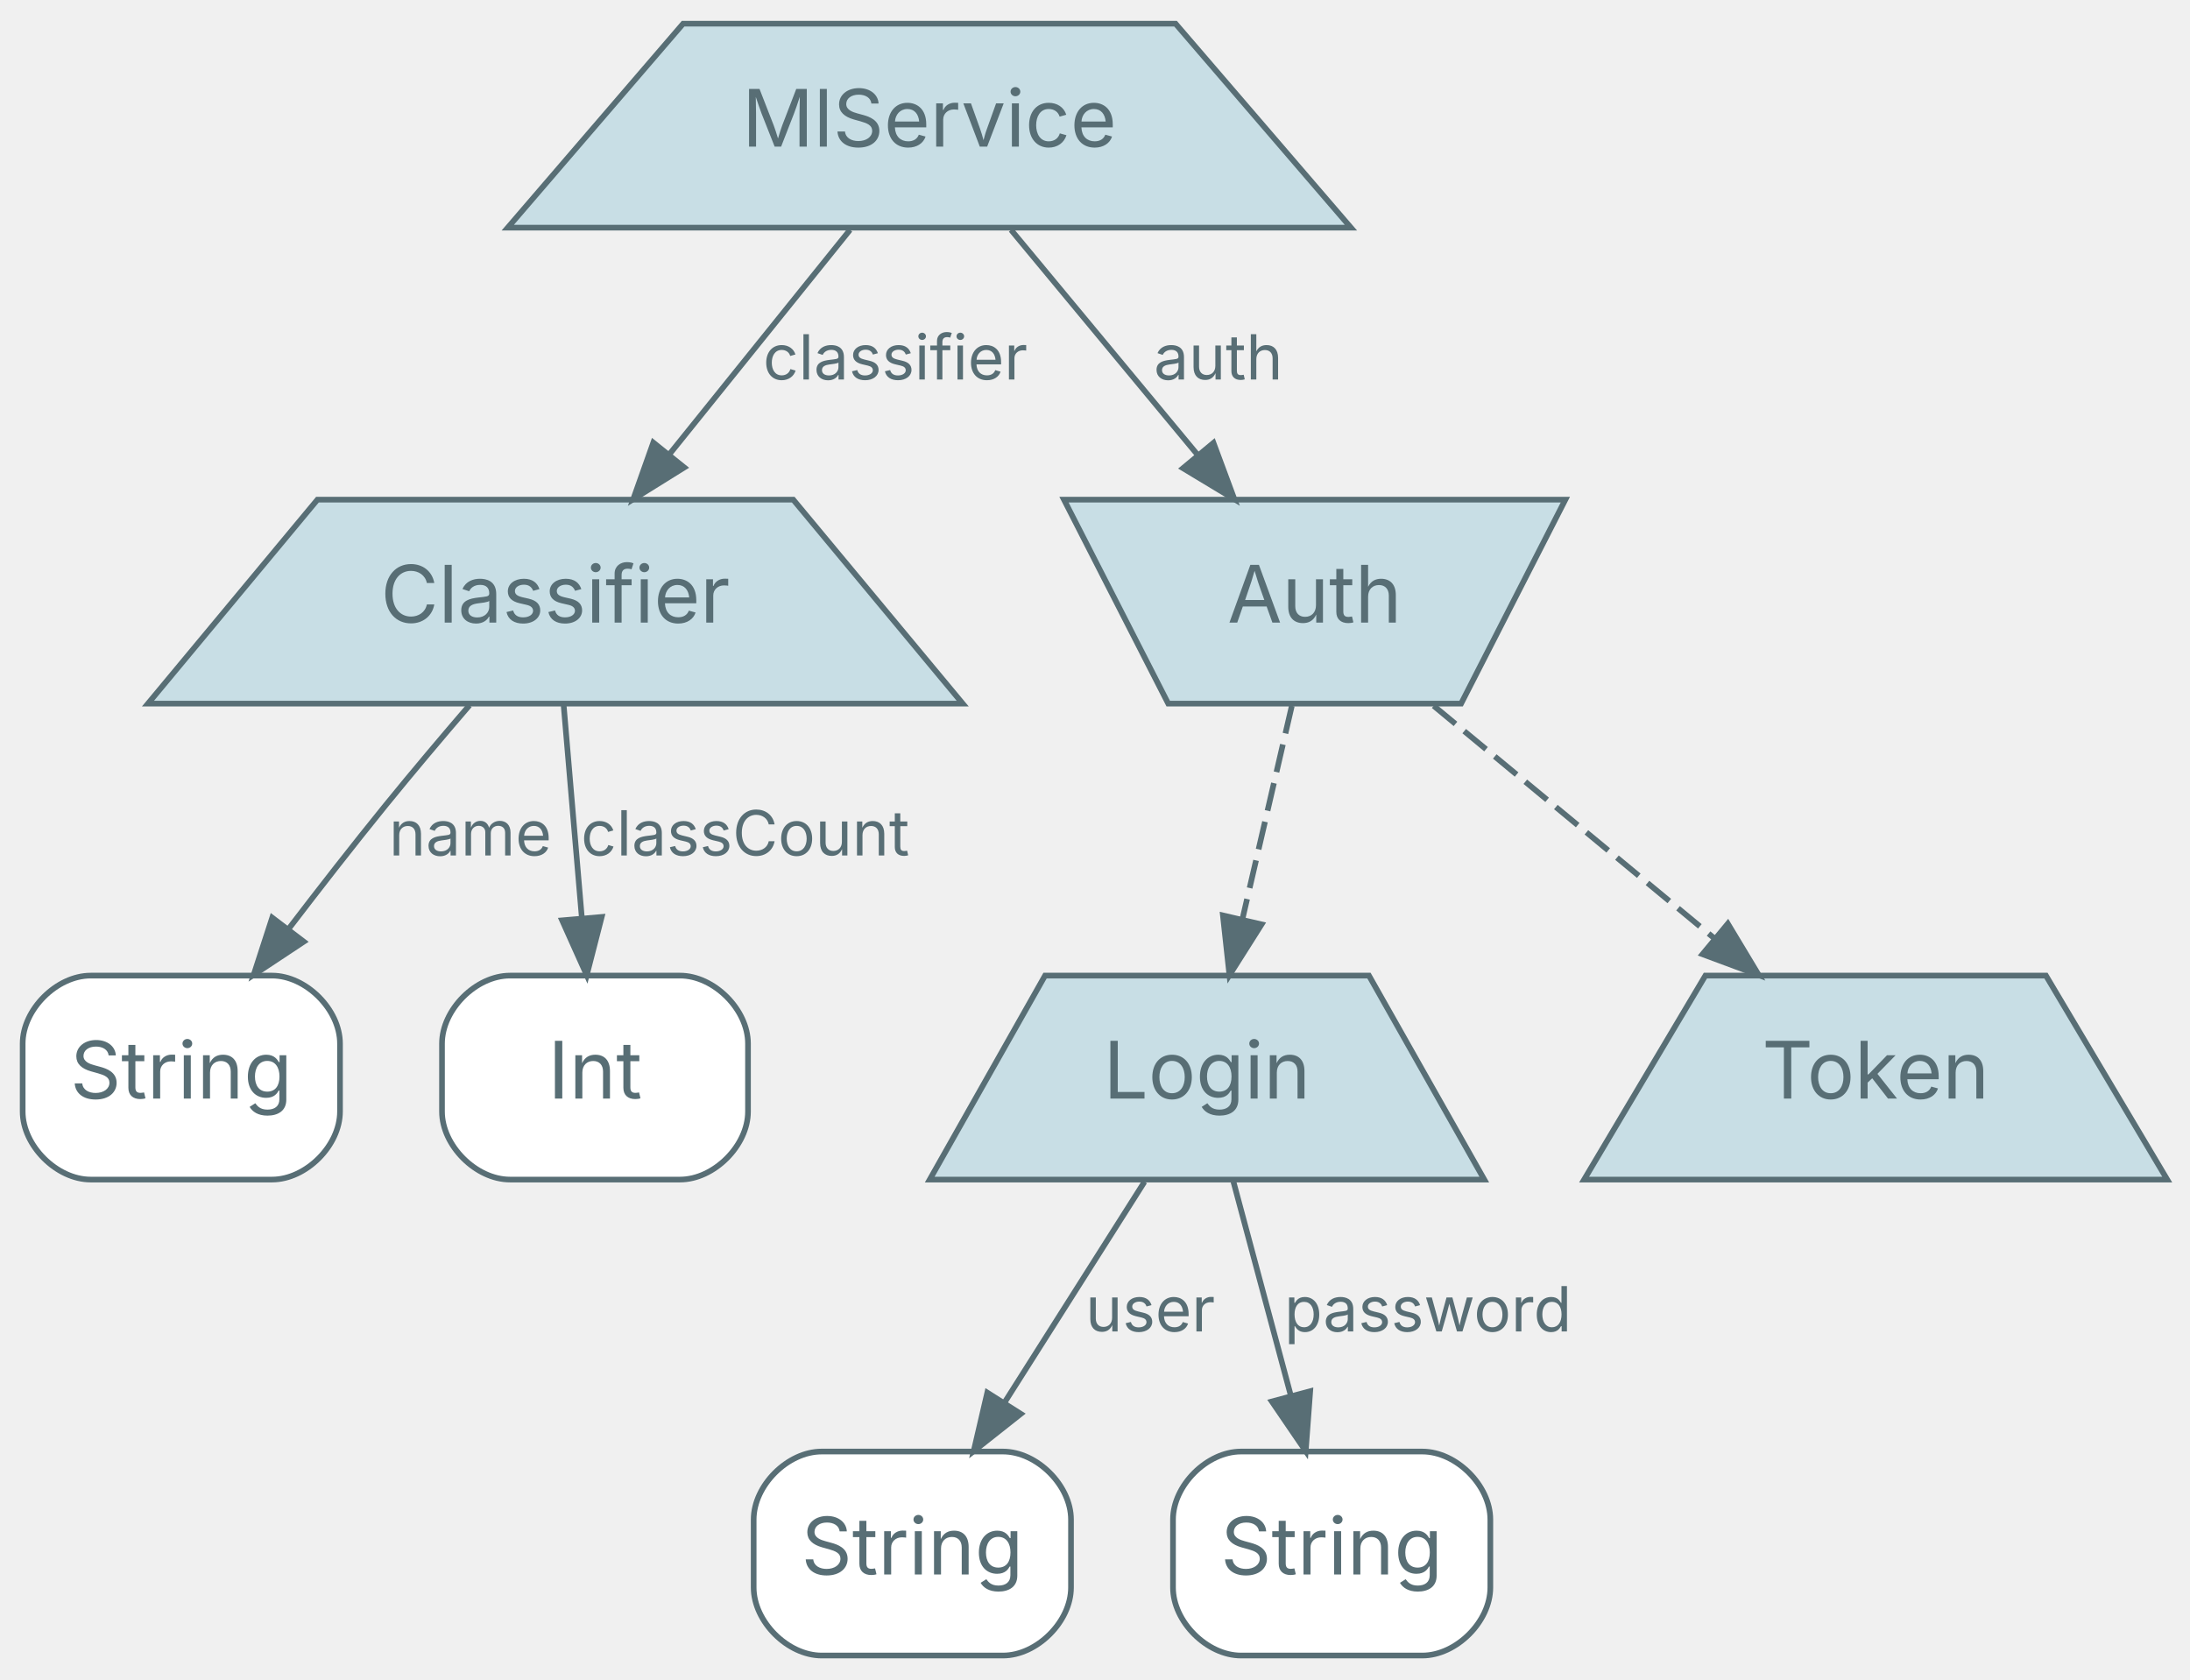
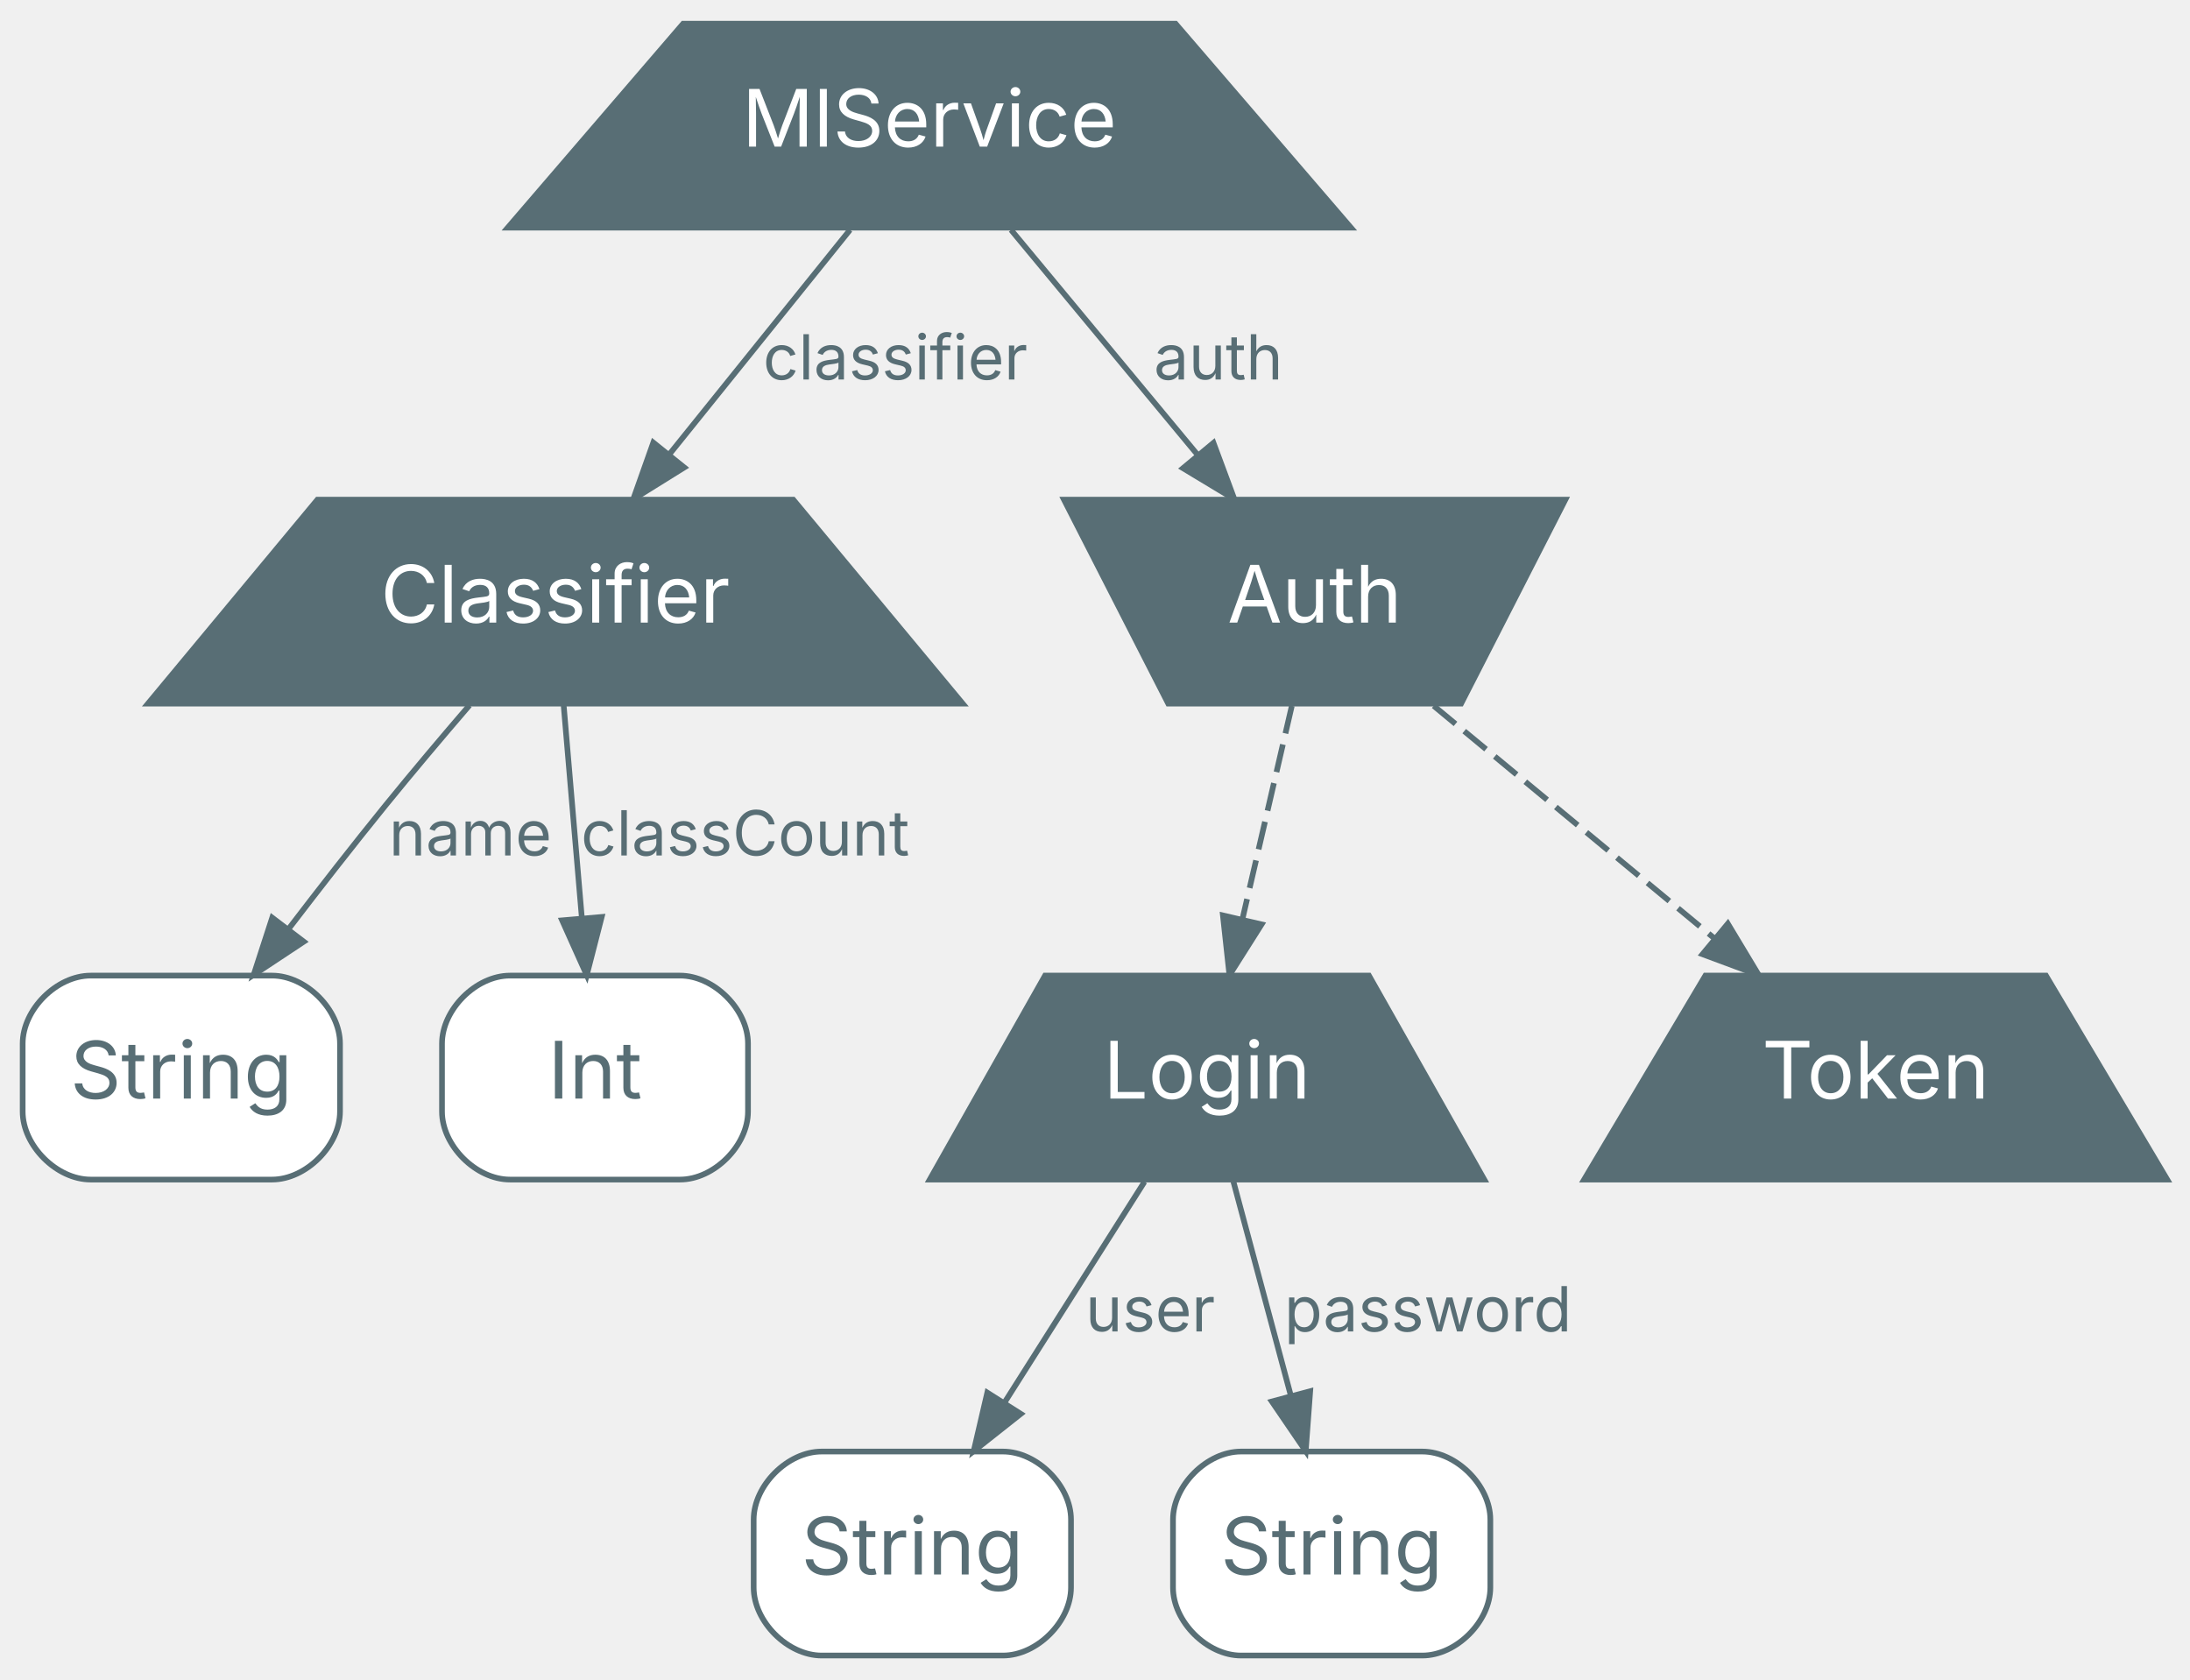
<svg xmlns="http://www.w3.org/2000/svg" width="386pt" height="296pt" viewBox="0.00 0.00 386.47 296.00">
  <g id="graph0" class="graph" transform="scale(1 1) rotate(0) translate(4 292)">
    <g id="node1" class="node">
-       <polygon fill="#c8dee5" stroke="#586e75" points="203.45,-288 116.55,-288 85.6,-252 234.4,-252 203.45,-288" />
-       <text text-anchor="middle" x="160" y="-266.3" font-family="Inter,Arial" font-size="14.00" fill="#586e75">MlService</text>
+       <polygon fill="#586e75" stroke="#586e75" points="203.45,-288 116.55,-288 85.6,-252 234.4,-252 203.45,-288" />
+       <text text-anchor="middle" x="160" y="-266.3" font-family="Inter,Arial" font-size="14.00" fill="#ffffff">MlService</text>
    </g>
    <g id="node2" class="node">
-       <polygon fill="#c8dee5" stroke="#586e75" points="135.98,-204 52.02,-204 22.11,-168 165.89,-168 135.98,-204" />
-       <text text-anchor="middle" x="94" y="-182.3" font-family="Inter,Arial" font-size="14.00" fill="#586e75">Classifier</text>
+       <polygon fill="#586e75" stroke="#586e75" points="135.98,-204 52.02,-204 22.11,-168 165.89,-168 135.98,-204" />
+       <text text-anchor="middle" x="94" y="-182.3" font-family="Inter,Arial" font-size="14.00" fill="#ffffff">Classifier</text>
    </g>
    <g id="edge1" class="edge">
      <path fill="none" stroke="#586e75" d="M146,-251.61C136.75,-240.12 124.48,-224.87 114.18,-212.07" />
      <polygon fill="#586e75" stroke="#586e75" points="116.75,-209.68 107.75,-204.08 111.29,-214.07 116.75,-209.68" />
      <text text-anchor="middle" x="154" y="-225.2" font-family="Inter,Arial" font-size="11.00" fill="#586e75">classifier</text>
    </g>
    <g id="node5" class="node">
-       <polygon fill="#c8dee5" stroke="#586e75" points="202.16,-168 253.84,-168 272.24,-204 183.76,-204 202.16,-168" />
-       <text text-anchor="middle" x="228" y="-182.3" font-family="Inter,Arial" font-size="14.00" fill="#586e75">Auth</text>
+       <polygon fill="#586e75" stroke="#586e75" points="202.16,-168 253.84,-168 272.24,-204 183.76,-204 202.16,-168" />
+       <text text-anchor="middle" x="228" y="-182.3" font-family="Inter,Arial" font-size="14.00" fill="#ffffff">Auth</text>
    </g>
    <g id="edge2" class="edge">
      <path fill="none" stroke="#586e75" d="M174.42,-251.61C183.95,-240.12 196.59,-224.87 207.21,-212.07" />
      <polygon fill="#586e75" stroke="#586e75" points="210.14,-214.02 213.83,-204.08 204.76,-209.55 210.14,-214.02" />
      <text text-anchor="middle" x="211" y="-225.2" font-family="Inter,Arial" font-size="11.00" fill="#586e75">auth</text>
    </g>
    <g id="node6" class="node">
      <path fill="#ffffff" stroke="#586e75" d="M44,-120C44,-120 12,-120 12,-120 6,-120 0,-114 0,-108 0,-108 0,-96 0,-96 0,-90 6,-84 12,-84 12,-84 44,-84 44,-84 50,-84 56,-90 56,-96 56,-96 56,-108 56,-108 56,-114 50,-120 44,-120" />
      <text text-anchor="middle" x="28" y="-98.3" font-family="Inter,Arial" font-size="14.00" fill="#586e75">String</text>
    </g>
    <g id="edge3" class="edge">
      <path fill="none" stroke="#586e75" d="M78.85,-167.71C74.04,-162.12 68.74,-155.84 64,-150 58.32,-143 52.31,-135.28 46.86,-128.15" />
      <polygon fill="#586e75" stroke="#586e75" points="49.61,-125.99 40.77,-120.14 44.04,-130.22 49.61,-125.99" />
      <text text-anchor="middle" x="79" y="-141.2" font-family="Inter,Arial" font-size="11.00" fill="#586e75">name</text>
    </g>
    <g id="node7" class="node">
      <path fill="#ffffff" stroke="#586e75" d="M116,-120C116,-120 86,-120 86,-120 80,-120 74,-114 74,-108 74,-108 74,-96 74,-96 74,-90 80,-84 86,-84 86,-84 116,-84 116,-84 122,-84 128,-90 128,-96 128,-96 128,-108 128,-108 128,-114 122,-120 116,-120" />
      <text text-anchor="middle" x="101" y="-98.3" font-family="Inter,Arial" font-size="14.00" fill="#586e75">Int</text>
    </g>
    <g id="edge4" class="edge">
      <path fill="none" stroke="#586e75" d="M95.48,-167.61C96.41,-156.77 97.62,-142.6 98.67,-130.29" />
      <polygon fill="#586e75" stroke="#586e75" points="102.18,-130.35 99.54,-120.08 95.2,-129.75 102.18,-130.35" />
      <text text-anchor="middle" x="127.5" y="-141.2" font-family="Inter,Arial" font-size="11.00" fill="#586e75">classCount</text>
    </g>
    <g id="node3" class="node">
-       <polygon fill="#c8dee5" stroke="#586e75" points="237.58,-120 180.42,-120 160.07,-84 257.93,-84 237.58,-120" />
-       <text text-anchor="middle" x="209" y="-98.3" font-family="Inter,Arial" font-size="14.00" fill="#586e75">Login</text>
+       <polygon fill="#586e75" stroke="#586e75" points="237.58,-120 180.42,-120 160.07,-84 257.93,-84 237.58,-120" />
+       <text text-anchor="middle" x="209" y="-98.3" font-family="Inter,Arial" font-size="14.00" fill="#ffffff">Login</text>
    </g>
    <g id="node8" class="node">
      <path fill="#ffffff" stroke="#586e75" d="M173,-36C173,-36 141,-36 141,-36 135,-36 129,-30 129,-24 129,-24 129,-12 129,-12 129,-6 135,0 141,0 141,0 173,0 173,0 179,0 185,-6 185,-12 185,-12 185,-24 185,-24 185,-30 179,-36 173,-36" />
      <text text-anchor="middle" x="157" y="-14.3" font-family="Inter,Arial" font-size="14.00" fill="#586e75">String</text>
    </g>
    <g id="edge6" class="edge">
      <path fill="none" stroke="#586e75" d="M197.97,-83.61C190.82,-72.34 181.38,-57.45 173.37,-44.81" />
      <polygon fill="#586e75" stroke="#586e75" points="176.14,-42.65 167.83,-36.08 170.23,-46.4 176.14,-42.65" />
      <text text-anchor="middle" x="199" y="-57.2" font-family="Inter,Arial" font-size="11.00" fill="#586e75">user</text>
    </g>
    <g id="node9" class="node">
      <path fill="#ffffff" stroke="#586e75" d="M247,-36C247,-36 215,-36 215,-36 209,-36 203,-30 203,-24 203,-24 203,-12 203,-12 203,-6 209,0 215,0 215,0 247,0 247,0 253,0 259,-6 259,-12 259,-12 259,-24 259,-24 259,-30 253,-36 247,-36" />
      <text text-anchor="middle" x="231" y="-14.3" font-family="Inter,Arial" font-size="14.00" fill="#586e75">String</text>
    </g>
    <g id="edge7" class="edge">
      <path fill="none" stroke="#586e75" d="M213.67,-83.61C216.6,-72.66 220.45,-58.31 223.78,-45.92" />
      <polygon fill="#586e75" stroke="#586e75" points="227.21,-46.65 226.42,-36.08 220.44,-44.84 227.21,-46.65" />
      <text text-anchor="middle" x="248" y="-57.2" font-family="Inter,Arial" font-size="11.00" fill="#586e75">password</text>
    </g>
    <g id="node4" class="node">
-       <polygon fill="#c8dee5" stroke="#586e75" points="357.05,-120 296.95,-120 275.55,-84 378.45,-84 357.05,-120" />
-       <text text-anchor="middle" x="327" y="-98.3" font-family="Inter,Arial" font-size="14.00" fill="#586e75">Token</text>
+       <polygon fill="#586e75" stroke="#586e75" points="357.05,-120 296.95,-120 275.55,-84 378.45,-84 357.05,-120" />
+       <text text-anchor="middle" x="327" y="-98.3" font-family="Inter,Arial" font-size="14.00" fill="#ffffff">Token</text>
    </g>
    <g id="edge9" class="edge">
      <path fill="none" stroke="#586e75" stroke-dasharray="5,2" d="M223.97,-167.61C221.43,-156.66 218.11,-142.31 215.24,-129.92" />
      <polygon fill="#586e75" stroke="#586e75" points="218.63,-129.04 212.96,-120.08 211.81,-130.62 218.63,-129.04" />
    </g>
    <g id="edge8" class="edge">
      <path fill="none" stroke="#586e75" stroke-dasharray="5,2" d="M249,-167.61C263.4,-155.68 282.69,-139.7 298.48,-126.62" />
      <polygon fill="#586e75" stroke="#586e75" points="300.91,-129.16 306.37,-120.08 296.44,-123.77 300.91,-129.16" />
    </g>
  </g>
</svg>
